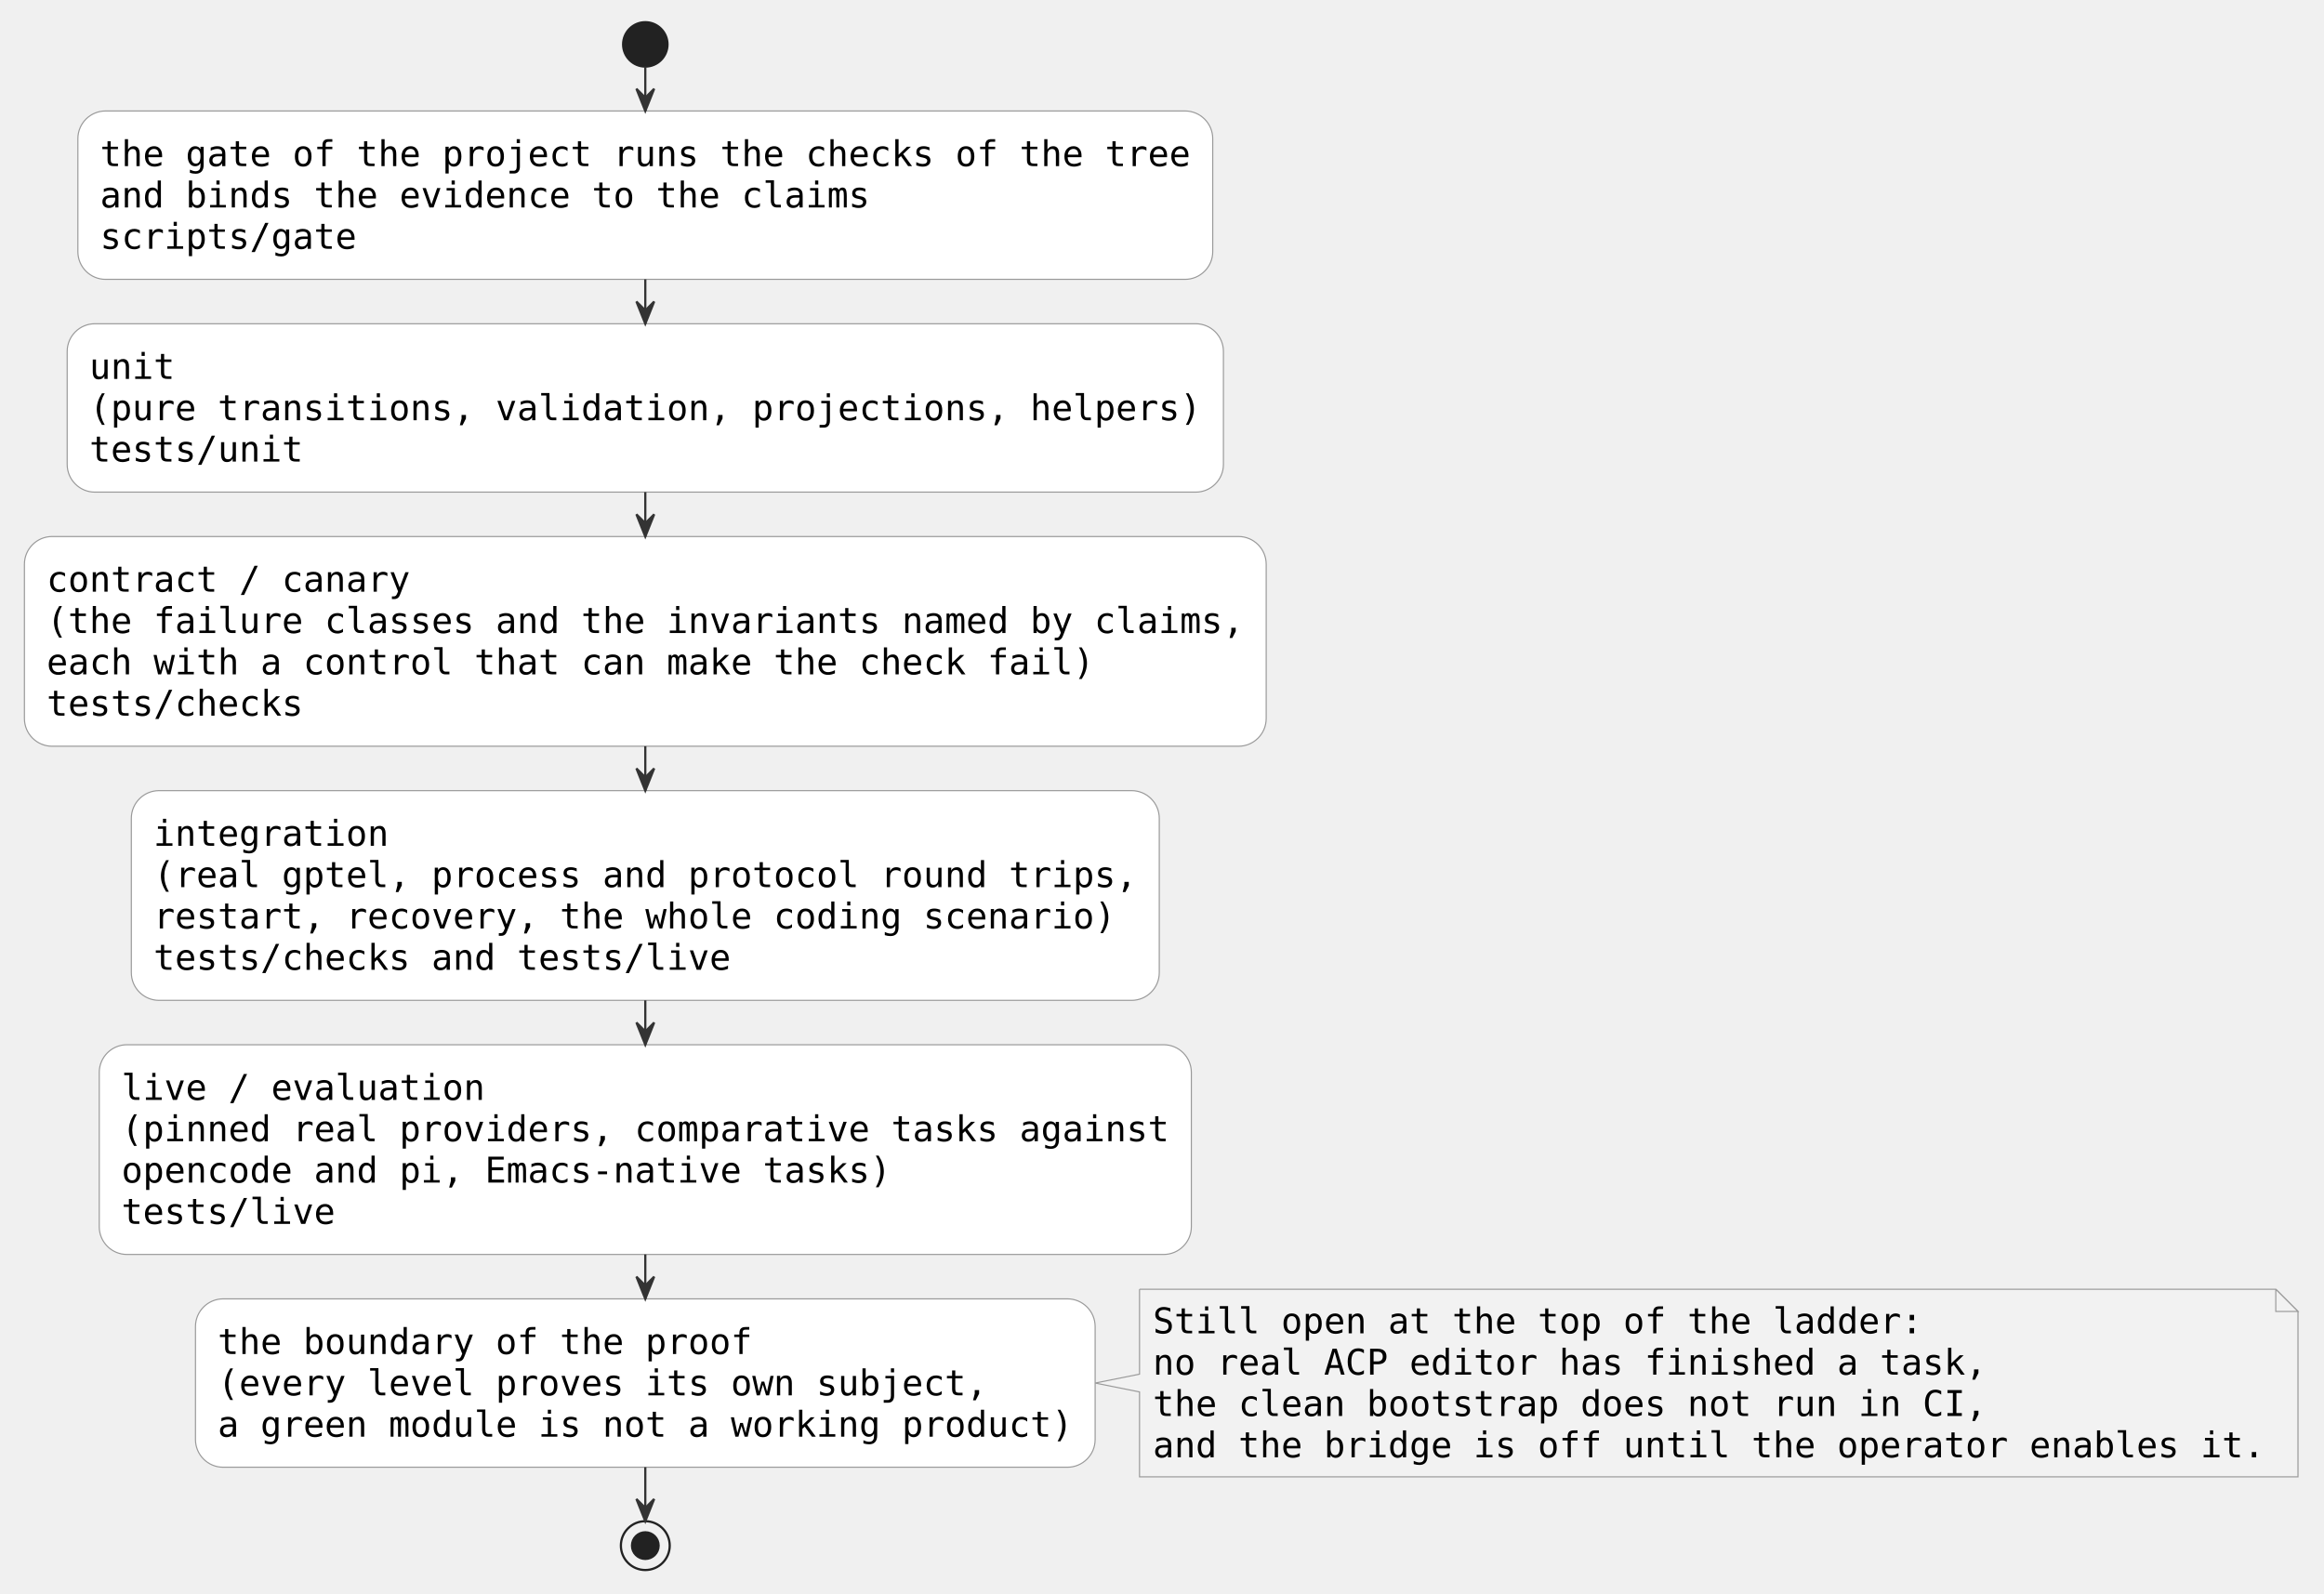
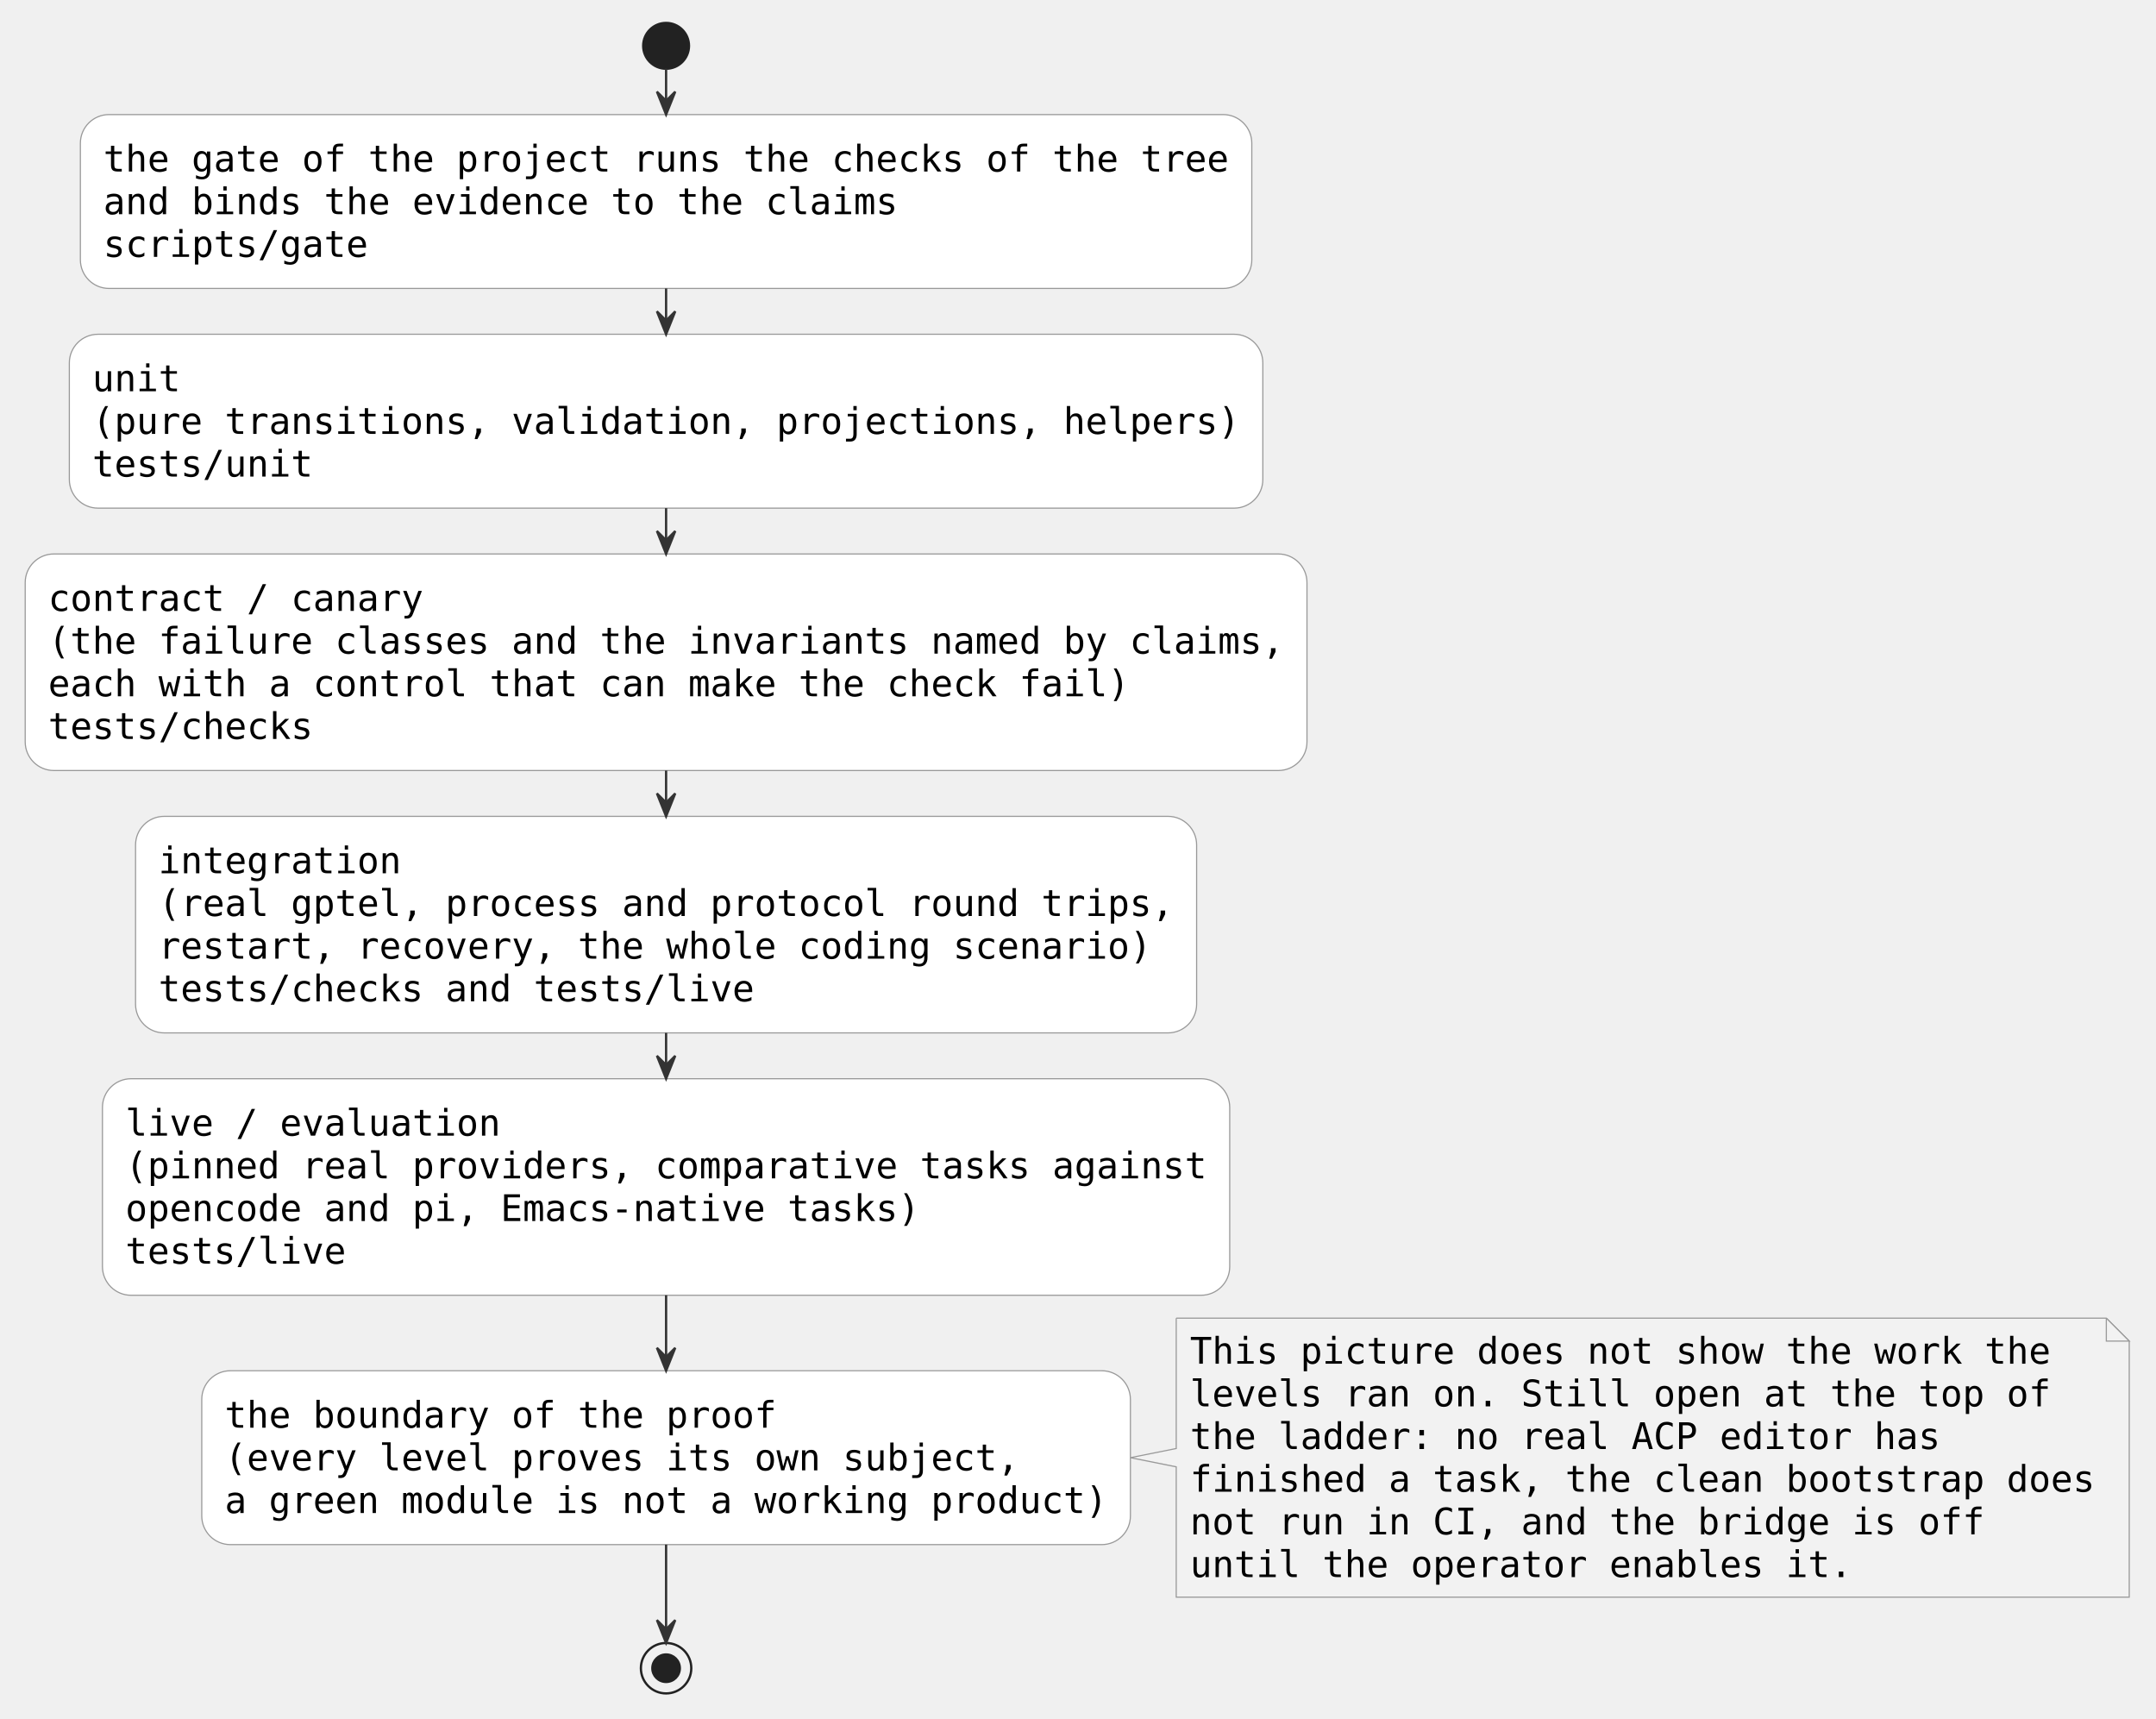
- <svg xmlns="http://www.w3.org/2000/svg" contentStyleType="text/css" data-diagram-type="ACTIVITY" height="718px" preserveAspectRatio="none" style="width:1047px;height:718px;background:#FFFFFF;" version="1.1" viewBox="0 0 1047 718" width="1047px" zoomAndPan="magnify">
+ <svg xmlns="http://www.w3.org/2000/svg" contentStyleType="text/css" data-diagram-type="ACTIVITY" height="750px" preserveAspectRatio="none" style="width:941px;height:750px;background:#FFFFFF;" version="1.1" viewBox="0 0 941 750" width="941px" zoomAndPan="magnify">
  <defs />
  <g>
    <ellipse cx="290.719" cy="20" fill="#222222" rx="10" ry="10" style="stroke:#222222;stroke-width:1;" />
    <rect fill="#FFFFFF" height="75.875" rx="12.5" ry="12.5" style="stroke:#999999;stroke-width:0.5;" width="511.273" x="35.082" y="50" />
    <text fill="#000000" font-family="'DejaVu Sans Mono'" font-size="16" lengthAdjust="spacing" textLength="491.273" x="45.082" y="74.852">the gate of the project runs the checks of the tree</text>
    <text fill="#000000" font-family="'DejaVu Sans Mono'" font-size="16" lengthAdjust="spacing" textLength="346.781" x="45.082" y="93.477">and binds the evidence to the claims</text>
    <text fill="#000000" font-family="'DejaVu Sans Mono'" font-size="16" lengthAdjust="spacing" textLength="115.594" x="45.082" y="112.102">scripts/gate</text>
    <rect fill="#FFFFFF" height="75.875" rx="12.5" ry="12.5" style="stroke:#999999;stroke-width:0.5;" width="520.906" x="30.266" y="145.875" />
    <text fill="#000000" font-family="'DejaVu Sans Mono'" font-size="16" lengthAdjust="spacing" textLength="38.531" x="40.266" y="170.727">unit</text>
    <text fill="#000000" font-family="'DejaVu Sans Mono'" font-size="16" lengthAdjust="spacing" textLength="500.906" x="40.266" y="189.352">(pure transitions, validation, projections, helpers)</text>
    <text fill="#000000" font-family="'DejaVu Sans Mono'" font-size="16" lengthAdjust="spacing" textLength="96.328" x="40.266" y="207.977">tests/unit</text>
    <rect fill="#FFFFFF" height="94.5" rx="12.5" ry="12.5" style="stroke:#999999;stroke-width:0.5;" width="559.438" x="11" y="241.75" />
    <text fill="#000000" font-family="'DejaVu Sans Mono'" font-size="16" lengthAdjust="spacing" textLength="163.758" x="21" y="266.602">contract / canary</text>
    <text fill="#000000" font-family="'DejaVu Sans Mono'" font-size="16" lengthAdjust="spacing" textLength="539.438" x="21" y="285.227">(the failure classes and the invariants named by claims,</text>
    <text fill="#000000" font-family="'DejaVu Sans Mono'" font-size="16" lengthAdjust="spacing" textLength="472.008" x="21" y="303.852">each with a control that can make the check fail)</text>
    <text fill="#000000" font-family="'DejaVu Sans Mono'" font-size="16" lengthAdjust="spacing" textLength="115.594" x="21" y="322.477">tests/checks</text>
    <rect fill="#FFFFFF" height="94.5" rx="12.5" ry="12.5" style="stroke:#999999;stroke-width:0.5;" width="463.109" x="59.164" y="356.25" />
    <text fill="#000000" font-family="'DejaVu Sans Mono'" font-size="16" lengthAdjust="spacing" textLength="105.961" x="69.164" y="381.102">integration</text>
    <text fill="#000000" font-family="'DejaVu Sans Mono'" font-size="16" lengthAdjust="spacing" textLength="443.109" x="69.164" y="399.727">(real gptel, process and protocol round trips,</text>
    <text fill="#000000" font-family="'DejaVu Sans Mono'" font-size="16" lengthAdjust="spacing" textLength="433.477" x="69.164" y="418.352">restart, recovery, the whole coding scenario)</text>
    <text fill="#000000" font-family="'DejaVu Sans Mono'" font-size="16" lengthAdjust="spacing" textLength="260.086" x="69.164" y="436.977">tests/checks and tests/live</text>
    <rect fill="#FFFFFF" height="94.5" rx="12.5" ry="12.5" style="stroke:#999999;stroke-width:0.5;" width="492.008" x="44.715" y="470.75" />
    <text fill="#000000" font-family="'DejaVu Sans Mono'" font-size="16" lengthAdjust="spacing" textLength="163.758" x="54.715" y="495.602">live / evaluation</text>
    <text fill="#000000" font-family="'DejaVu Sans Mono'" font-size="16" lengthAdjust="spacing" textLength="472.008" x="54.715" y="514.227">(pinned real providers, comparative tasks against</text>
    <text fill="#000000" font-family="'DejaVu Sans Mono'" font-size="16" lengthAdjust="spacing" textLength="346.781" x="54.715" y="532.852">opencode and pi, Emacs-native tasks)</text>
    <text fill="#000000" font-family="'DejaVu Sans Mono'" font-size="16" lengthAdjust="spacing" textLength="96.328" x="54.715" y="551.477">tests/live</text>
-     <path d="M513.375,580.938 L513.375,619.188 L493.375,623.188 L513.375,627.188 L513.375,665.438 A0,0 0 0 0 513.375,665.438 L1035.281,665.438 A0,0 0 0 0 1035.281,665.438 L1035.281,590.938 L1025.281,580.938 L513.375,580.938 A0,0 0 0 0 513.375,580.938" fill="#F2F2F2" style="stroke:#999999;stroke-width:0.5;" />
-     <path d="M1025.281,580.938 L1025.281,590.938 L1035.281,590.938 L1025.281,580.938" fill="#F2F2F2" style="stroke:#999999;stroke-width:0.5;" />
-     <text fill="#000000" font-family="'DejaVu Sans Mono'" font-size="16" lengthAdjust="spacing" textLength="346.781" x="519.375" y="600.789">Still open at the top of the ladder:</text>
-     <text fill="#000000" font-family="'DejaVu Sans Mono'" font-size="16" lengthAdjust="spacing" textLength="375.68" x="519.375" y="619.414">no real ACP editor has finished a task,</text>
-     <text fill="#000000" font-family="'DejaVu Sans Mono'" font-size="16" lengthAdjust="spacing" textLength="375.68" x="519.375" y="638.039">the clean bootstrap does not run in CI,</text>
-     <text fill="#000000" font-family="'DejaVu Sans Mono'" font-size="16" lengthAdjust="spacing" textLength="500.906" x="519.375" y="656.664">and the bridge is off until the operator enables it.</text>
-     <rect fill="#FFFFFF" height="75.875" rx="12.5" ry="12.5" style="stroke:#999999;stroke-width:0.5;" width="405.312" x="88.062" y="585.25" />
-     <text fill="#000000" font-family="'DejaVu Sans Mono'" font-size="16" lengthAdjust="spacing" textLength="240.82" x="98.062" y="610.102">the boundary of the proof</text>
-     <text fill="#000000" font-family="'DejaVu Sans Mono'" font-size="16" lengthAdjust="spacing" textLength="346.781" x="98.062" y="628.727">(every level proves its own subject,</text>
-     <text fill="#000000" font-family="'DejaVu Sans Mono'" font-size="16" lengthAdjust="spacing" textLength="385.312" x="98.062" y="647.352">a green module is not a working product)</text>
-     <ellipse cx="290.719" cy="696.438" fill="none" rx="11" ry="11" style="stroke:#222222;stroke-width:1;" />
-     <ellipse cx="290.719" cy="696.438" fill="#222222" rx="6" ry="6" style="stroke:#222222;stroke-width:1;" />
+     <path d="M513.375,575.25 L513.375,632.125 L493.375,636.125 L513.375,640.125 L513.375,697 A0,0 0 0 0 513.375,697 L929.32,697 A0,0 0 0 0 929.32,697 L929.32,585.25 L919.32,575.25 L513.375,575.25 A0,0 0 0 0 513.375,575.25" fill="#F2F2F2" style="stroke:#999999;stroke-width:0.5;" />
+     <path d="M919.32,575.25 L919.32,585.25 L929.32,585.25 L919.32,575.25" fill="#F2F2F2" style="stroke:#999999;stroke-width:0.5;" />
+     <text fill="#000000" font-family="'DejaVu Sans Mono'" font-size="16" lengthAdjust="spacing" textLength="375.68" x="519.375" y="595.102">This picture does not show the work the</text>
+     <text fill="#000000" font-family="'DejaVu Sans Mono'" font-size="16" lengthAdjust="spacing" textLength="385.312" x="519.375" y="613.727">levels ran on.  Still open at the top of</text>
+     <text fill="#000000" font-family="'DejaVu Sans Mono'" font-size="16" lengthAdjust="spacing" textLength="327.516" x="519.375" y="632.352">the ladder: no real ACP editor has</text>
+     <text fill="#000000" font-family="'DejaVu Sans Mono'" font-size="16" lengthAdjust="spacing" textLength="394.945" x="519.375" y="650.977">finished a task, the clean bootstrap does</text>
+     <text fill="#000000" font-family="'DejaVu Sans Mono'" font-size="16" lengthAdjust="spacing" textLength="346.781" x="519.375" y="669.602">not run in CI, and the bridge is off</text>
+     <text fill="#000000" font-family="'DejaVu Sans Mono'" font-size="16" lengthAdjust="spacing" textLength="288.984" x="519.375" y="688.227">until the operator enables it.</text>
+     <rect fill="#FFFFFF" height="75.875" rx="12.5" ry="12.5" style="stroke:#999999;stroke-width:0.5;" width="405.312" x="88.062" y="598.188" />
+     <text fill="#000000" font-family="'DejaVu Sans Mono'" font-size="16" lengthAdjust="spacing" textLength="240.82" x="98.062" y="623.039">the boundary of the proof</text>
+     <text fill="#000000" font-family="'DejaVu Sans Mono'" font-size="16" lengthAdjust="spacing" textLength="346.781" x="98.062" y="641.664">(every level proves its own subject,</text>
+     <text fill="#000000" font-family="'DejaVu Sans Mono'" font-size="16" lengthAdjust="spacing" textLength="385.312" x="98.062" y="660.289">a green module is not a working product)</text>
+     <ellipse cx="290.719" cy="728" fill="none" rx="11" ry="11" style="stroke:#222222;stroke-width:1;" />
+     <ellipse cx="290.719" cy="728" fill="#222222" rx="6" ry="6" style="stroke:#222222;stroke-width:1;" />
    <line style="stroke:#333333;stroke-width:1;" x1="290.719" x2="290.719" y1="30" y2="50" />
    <polygon fill="#333333" points="286.719,40,290.719,50,294.719,40,290.719,44" style="stroke:#333333;stroke-width:1;" />
    <line style="stroke:#333333;stroke-width:1;" x1="290.719" x2="290.719" y1="125.875" y2="145.875" />
    <polygon fill="#333333" points="286.719,135.875,290.719,145.875,294.719,135.875,290.719,139.875" style="stroke:#333333;stroke-width:1;" />
    <line style="stroke:#333333;stroke-width:1;" x1="290.719" x2="290.719" y1="221.75" y2="241.75" />
    <polygon fill="#333333" points="286.719,231.75,290.719,241.75,294.719,231.75,290.719,235.75" style="stroke:#333333;stroke-width:1;" />
    <line style="stroke:#333333;stroke-width:1;" x1="290.719" x2="290.719" y1="336.25" y2="356.25" />
    <polygon fill="#333333" points="286.719,346.25,290.719,356.25,294.719,346.25,290.719,350.25" style="stroke:#333333;stroke-width:1;" />
    <line style="stroke:#333333;stroke-width:1;" x1="290.719" x2="290.719" y1="450.75" y2="470.75" />
    <polygon fill="#333333" points="286.719,460.75,290.719,470.75,294.719,460.75,290.719,464.75" style="stroke:#333333;stroke-width:1;" />
-     <line style="stroke:#333333;stroke-width:1;" x1="290.719" x2="290.719" y1="565.25" y2="585.25" />
-     <polygon fill="#333333" points="286.719,575.25,290.719,585.25,294.719,575.25,290.719,579.25" style="stroke:#333333;stroke-width:1;" />
-     <line style="stroke:#333333;stroke-width:1;" x1="290.719" x2="290.719" y1="661.125" y2="685.438" />
-     <polygon fill="#333333" points="286.719,675.438,290.719,685.438,294.719,675.438,290.719,679.438" style="stroke:#333333;stroke-width:1;" />
+     <line style="stroke:#333333;stroke-width:1;" x1="290.719" x2="290.719" y1="565.25" y2="598.188" />
+     <polygon fill="#333333" points="286.719,588.188,290.719,598.188,294.719,588.188,290.719,592.188" style="stroke:#333333;stroke-width:1;" />
+     <line style="stroke:#333333;stroke-width:1;" x1="290.719" x2="290.719" y1="674.062" y2="717" />
+     <polygon fill="#333333" points="286.719,707,290.719,717,294.719,707,290.719,711" style="stroke:#333333;stroke-width:1;" />
  </g>
</svg>
